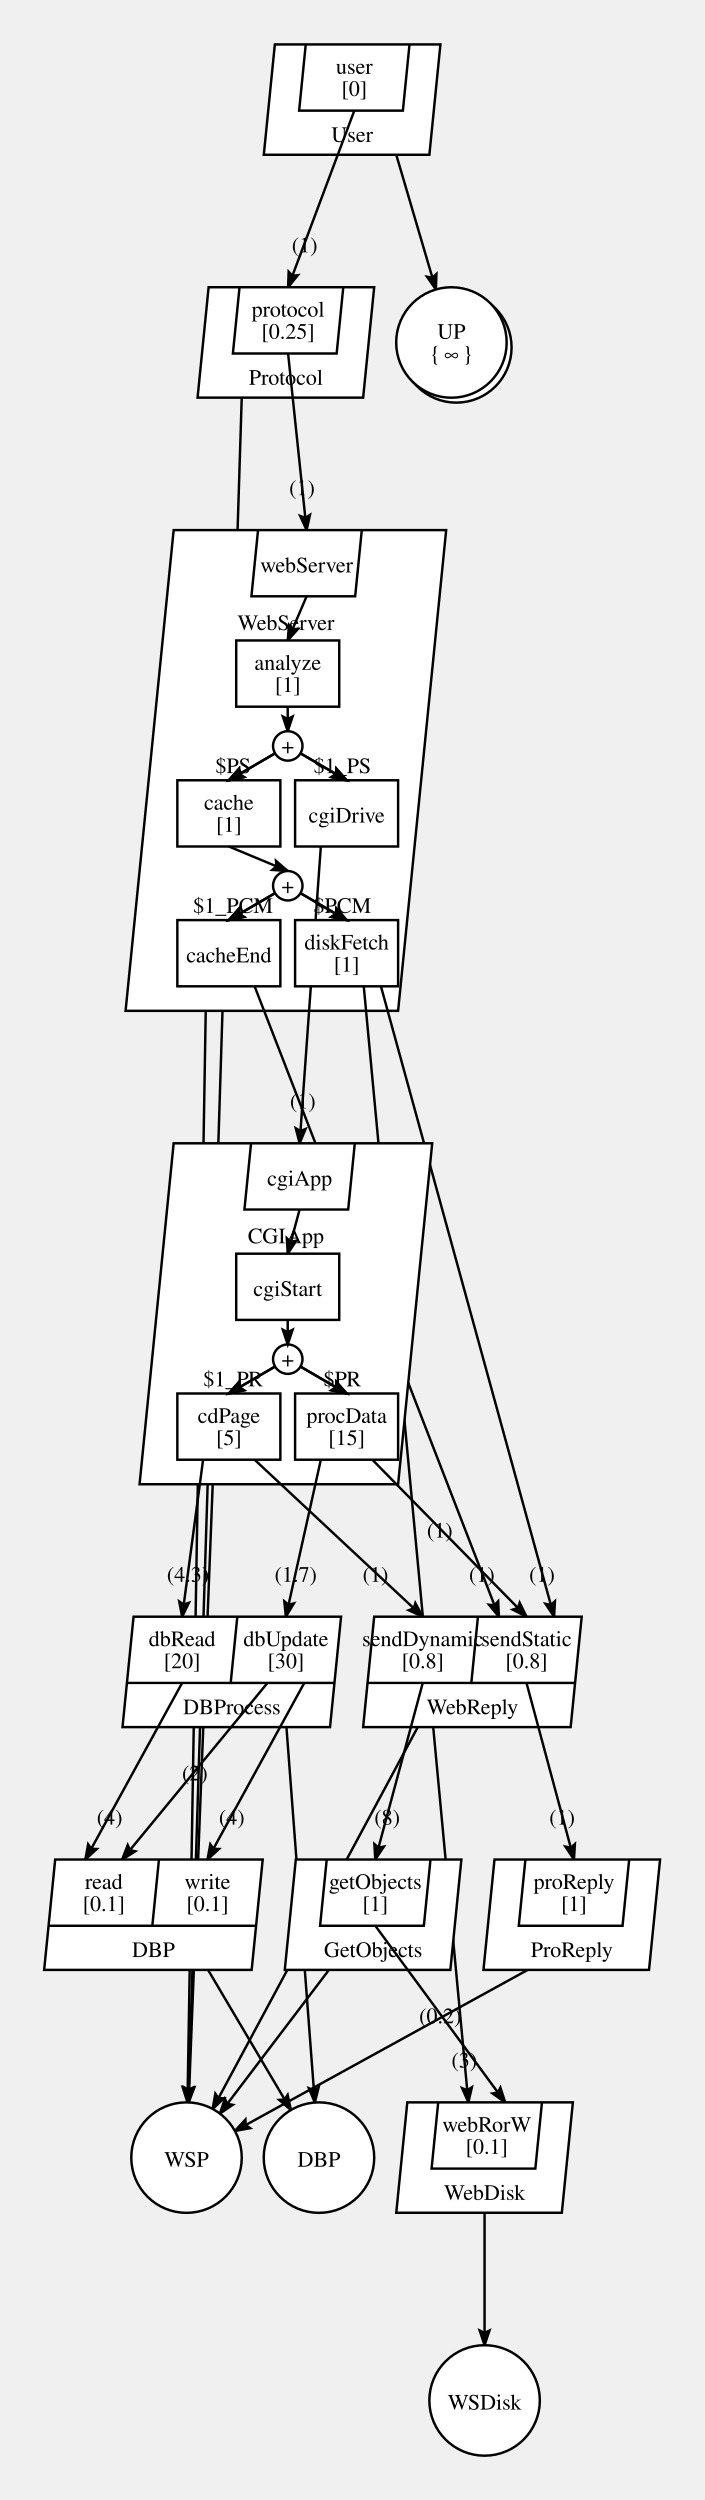
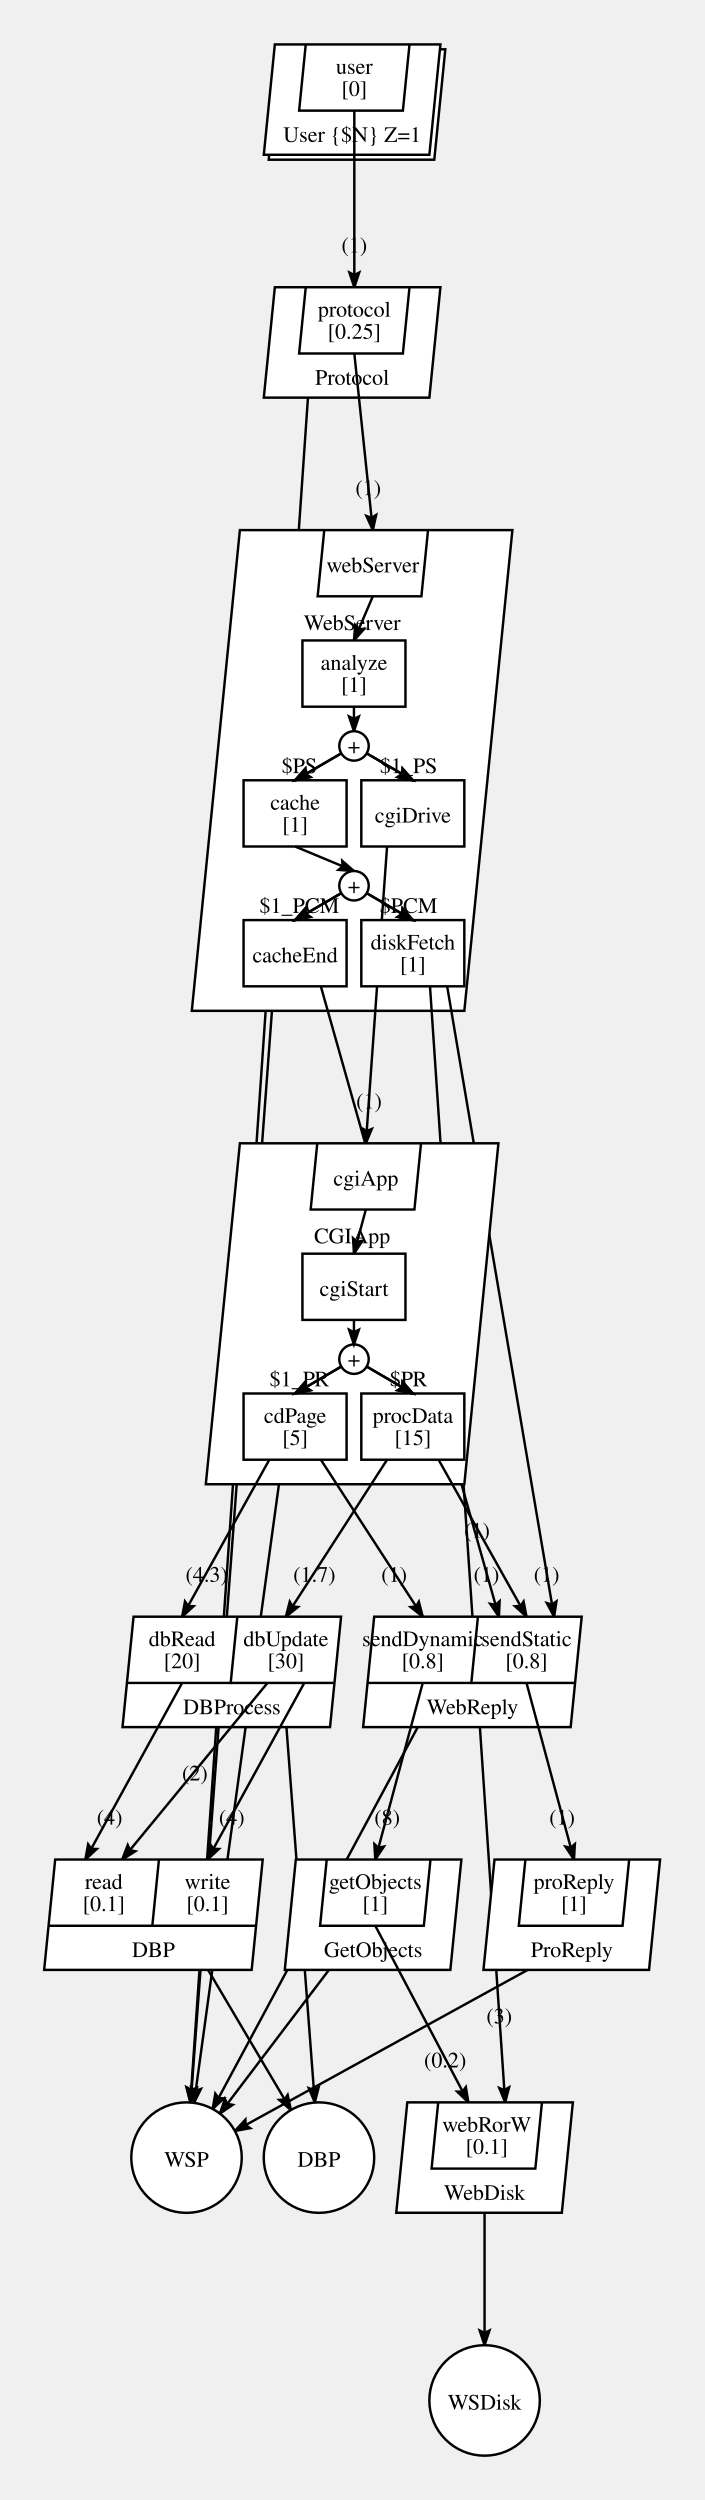
<svg xmlns="http://www.w3.org/2000/svg" width="3.987in" height="14.153in" viewBox="0 0 7178 25475">
+   <polygon fill="#ffffff" stroke="black" stroke-width="25" points="2851.25,500 4538.75,500 4426.25,1625 2738.75,1625 " />
  <polygon fill="#ffffff" stroke="black" stroke-width="25" points="2801.25,450 4488.75,450 4376.25,1575 2688.75,1575 " />
-   <text x="3589" y="1444" font-family="Times" font-style="Roman" font-size="225" fill="black" text-anchor="middle">User</text>
+   <text x="3589" y="1444" font-family="Times" font-style="Roman" font-size="225" fill="black" text-anchor="middle">User {$N} Z=1</text>
  <polyline stroke="black" stroke-width="25" fill="none" points="3116.25,450 3048.75,1125 4106.25,1125 4173.75,450 " />
  <text x="3611" y="975" font-family="Times" font-style="Roman" font-size="225" fill="black" text-anchor="middle">[0]</text>
  <text x="3611" y="750" font-family="Times" font-style="Roman" font-size="225" fill="black" text-anchor="middle">user</text>
-   <line x1="3611.25" y1="1125" x2="2936.25" y2="2925" stroke="black" stroke-width="25" />
-   <polygon fill="black" stroke="black" stroke-width="25" points="2936.25,2925 3035.73,2802.11 2980.14,2807.96 2942.1,2766.99 " />
-   <text x="3105" y="2569" font-family="Times" font-style="Roman" font-size="225" fill="black" text-anchor="middle">(1)</text>
-   <line x1="4038.75" y1="1575" x2="4442.53" y2="2947.86" stroke="black" stroke-width="25" />
-   <polygon fill="black" stroke="black" stroke-width="25" points="4442.53,2947.86 4448.17,2789.84 4407.26,2827.94 4352.24,2818.06 " />
-   <polygon fill="#ffffff" stroke="black" stroke-width="25" points="2126.25,2925 3813.75,2925 3701.25,4050 2013.75,4050 " />
-   <text x="2914" y="3919" font-family="Times" font-style="Roman" font-size="225" fill="black" text-anchor="middle">Protocol</text>
-   <polyline stroke="black" stroke-width="25" fill="none" points="2441.25,2925 2373.75,3600 3431.25,3600 3498.75,2925 " />
-   <text x="2936" y="3450" font-family="Times" font-style="Roman" font-size="225" fill="black" text-anchor="middle">[0.25]</text>
-   <text x="2936" y="3225" font-family="Times" font-style="Roman" font-size="225" fill="black" text-anchor="middle">protocol</text>
-   <line x1="2936.25" y1="3600" x2="3125" y2="5400" stroke="black" stroke-width="25" />
-   <polygon fill="black" stroke="black" stroke-width="25" points="3125,5400 3159.08,5245.6 3111.96,5275.68 3059.63,5256.03 " />
-   <text x="3078" y="5044" font-family="Times" font-style="Roman" font-size="225" fill="black" text-anchor="middle">(1)</text>
-   <line x1="2463.75" y1="4050" x2="1918.88" y2="21425.3" stroke="black" stroke-width="25" />
-   <polygon fill="black" stroke="black" stroke-width="25" points="1918.88,21425.3 1973.56,21276.9 1922.8,21300.3 1873.61,21273.8 " />
-   <circle cx="4651" cy="3538" r="563" fill="#ffffff" stroke="black" stroke-width="25" />
-   <circle cx="4601" cy="3488" r="563" fill="#ffffff" stroke="black" stroke-width="25" />
-   <text x="4601" y="3675" font-family="Times" font-style="Roman" font-size="225" fill="black" text-anchor="middle">{∞}</text>
-   <text x="4601" y="3450" font-family="Times" font-style="Roman" font-size="225" fill="black" text-anchor="middle">UP</text>
-   <polygon fill="#ffffff" stroke="black" stroke-width="25" points="1770,5400 4547.5,5400 4057.5,10300 1280,10300 " />
-   <text x="2914" y="6419" font-family="Times" font-style="Roman" font-size="225" fill="black" text-anchor="middle">WebServer</text>
-   <polyline stroke="black" stroke-width="25" fill="none" points="2630,5400 2562.5,6075 3620,6075 3687.5,5400 " />
-   <text x="3125" y="5831" font-family="Times" font-style="Roman" font-size="225" fill="black" text-anchor="middle">webServer</text>
-   <line x1="3125" y1="6075" x2="2932.5" y2="6525" stroke="black" stroke-width="25" />
-   <polygon fill="black" stroke="black" stroke-width="25" points="2932.5,6525 3037.47,6406.75 2981.66,6410.07 2945.52,6367.42 " />
-   <polygon fill="#ffffff" stroke="black" stroke-width="25" points="2407.5,7200 2407.5,6525 3457.5,6525 3457.5,7200 2407.5,7200 " />
-   <text x="2933" y="7050" font-family="Times" font-style="Roman" font-size="225" fill="black" text-anchor="middle">[1]</text>
-   <text x="2933" y="6825" font-family="Times" font-style="Roman" font-size="225" fill="black" text-anchor="middle">analyze</text>
-   <polygon fill="#ffffff" stroke="black" stroke-width="25" points="1807.5,8625 1807.5,7950 2857.5,7950 2857.5,8625 1807.5,8625 " />
-   <text x="2333" y="8475" font-family="Times" font-style="Roman" font-size="225" fill="black" text-anchor="middle">[1]</text>
-   <text x="2333" y="8250" font-family="Times" font-style="Roman" font-size="225" fill="black" text-anchor="middle">cache</text>
-   <polygon fill="#ffffff" stroke="black" stroke-width="25" points="1807.5,10050 1807.5,9375 2857.5,9375 2857.5,10050 1807.5,10050 " />
-   <line x1="2595" y1="10050" x2="5085" y2="16475" stroke="black" stroke-width="25" />
-   <polygon fill="black" stroke="black" stroke-width="25" points="5085,16475 5077.42,16317.1 5039.83,16358.4 4984.17,16353.2 " />
-   <text x="4911" y="16119" font-family="Times" font-style="Roman" font-size="225" fill="black" text-anchor="middle">(1)</text>
-   <text x="2333" y="9806" font-family="Times" font-style="Roman" font-size="225" fill="black" text-anchor="middle">cacheEnd</text>
-   <polygon fill="#ffffff" stroke="black" stroke-width="25" points="3007.5,8625 3007.5,7950 4057.5,7950 4057.5,8625 3007.5,8625 " />
-   <line x1="3270" y1="8625" x2="3053.75" y2="11650" stroke="black" stroke-width="25" />
-   <polygon fill="black" stroke="black" stroke-width="25" points="3053.75,11650 3114.32,11503.9 3062.66,11525.3 3014.57,11496.8 " />
-   <text x="3086" y="11294" font-family="Times" font-style="Roman" font-size="225" fill="black" text-anchor="middle">(1)</text>
-   <text x="3533" y="8381" font-family="Times" font-style="Roman" font-size="225" fill="black" text-anchor="middle">cgiDrive</text>
-   <polygon fill="#ffffff" stroke="black" stroke-width="25" points="3007.5,10050 3007.5,9375 4057.5,9375 4057.5,10050 3007.5,10050 " />
-   <line x1="3707.5" y1="10050" x2="4773.75" y2="21425" stroke="black" stroke-width="25" />
-   <polygon fill="black" stroke="black" stroke-width="25" points="4773.75,21425 4809.53,21271 4762.08,21300.5 4709.97,21280.3 " />
-   <text x="4732" y="21069" font-family="Times" font-style="Roman" font-size="225" fill="black" text-anchor="middle">(3)</text>
-   <line x1="3882.5" y1="10050" x2="5647.5" y2="16475" stroke="black" stroke-width="25" />
-   <polygon fill="black" stroke="black" stroke-width="25" points="5647.5,16475 5655.98,16317.1 5614.39,16354.5 5559.55,16343.6 " />
-   <text x="5524" y="16119" font-family="Times" font-style="Roman" font-size="225" fill="black" text-anchor="middle">(1)</text>
-   <text x="3533" y="9900" font-family="Times" font-style="Roman" font-size="225" fill="black" text-anchor="middle">[1]</text>
-   <text x="3533" y="9675" font-family="Times" font-style="Roman" font-size="225" fill="black" text-anchor="middle">diskFetch</text>
-   <line x1="2932.5" y1="7200" x2="2932.5" y2="7450" stroke="black" stroke-width="25" />
-   <polygon fill="black" stroke="black" stroke-width="25" points="2932.5,7450 2982.5,7300 2932.5,7325 2882.5,7300 " />
-   <line x1="2332.5" y1="8625" x2="2932.5" y2="8875" stroke="black" stroke-width="25" />
-   <polygon fill="black" stroke="black" stroke-width="25" points="2932.5,8875 2813.27,8771.15 2817.12,8826.92 2774.81,8863.46 " />
-   <circle cx="2933" cy="7600" r="150" fill="#ffffff" stroke="black" stroke-width="25" />
-   <text x="2933" y="7675" font-family="Times" font-style="Roman" font-size="225" fill="black" text-anchor="middle">+</text>
-   <line x1="2802.93" y1="7675.58" x2="2332.5" y2="7950" stroke="black" stroke-width="25" />
-   <polygon fill="black" stroke="black" stroke-width="25" points="2332.5,7950 2487.26,7917.61 2440.47,7887.02 2436.87,7831.23 " />
-   <line x1="3062.07" y1="7675.58" x2="3532.5" y2="7950" stroke="black" stroke-width="25" />
-   <polygon fill="black" stroke="black" stroke-width="25" points="3532.5,7950 3428.13,7831.23 3424.53,7887.02 3377.74,7917.61 " />
-   <line x1="2802.93" y1="7675.58" x2="2332.5" y2="7950" stroke="black" stroke-width="25" />
-   <polygon fill="black" stroke="black" stroke-width="25" points="2332.5,7950 2487.26,7917.61 2440.47,7887.02 2436.87,7831.23 " />
-   <line x1="3062.07" y1="7675.58" x2="3532.5" y2="7950" stroke="black" stroke-width="25" />
-   <polygon fill="black" stroke="black" stroke-width="25" points="3532.5,7950 3428.13,7831.23 3424.53,7887.02 3377.74,7917.61 " />
-   <text x="2376" y="7877" font-family="Times" font-style="Roman" font-size="225" fill="black" text-anchor="middle">$PS</text>
-   <text x="3489" y="7877" font-family="Times" font-style="Roman" font-size="225" fill="black" text-anchor="middle">$1_PS</text>
-   <circle cx="2933" cy="9025" r="150" fill="#ffffff" stroke="black" stroke-width="25" />
-   <text x="2933" y="9100" font-family="Times" font-style="Roman" font-size="225" fill="black" text-anchor="middle">+</text>
-   <line x1="2802.93" y1="9100.58" x2="2332.5" y2="9375" stroke="black" stroke-width="25" />
-   <polygon fill="black" stroke="black" stroke-width="25" points="2332.5,9375 2487.26,9342.61 2440.47,9312.02 2436.87,9256.23 " />
-   <line x1="3062.07" y1="9100.58" x2="3532.5" y2="9375" stroke="black" stroke-width="25" />
-   <polygon fill="black" stroke="black" stroke-width="25" points="3532.5,9375 3428.13,9256.23 3424.53,9312.02 3377.74,9342.61 " />
-   <line x1="2802.93" y1="9100.58" x2="2332.5" y2="9375" stroke="black" stroke-width="25" />
-   <polygon fill="black" stroke="black" stroke-width="25" points="2332.5,9375 2487.26,9342.61 2440.47,9312.02 2436.87,9256.23 " />
-   <line x1="3062.07" y1="9100.58" x2="3532.5" y2="9375" stroke="black" stroke-width="25" />
-   <polygon fill="black" stroke="black" stroke-width="25" points="3532.5,9375 3428.13,9256.23 3424.53,9312.02 3377.74,9342.61 " />
-   <text x="2376" y="9302" font-family="Times" font-style="Roman" font-size="225" fill="black" text-anchor="middle">$1_PCM</text>
-   <text x="3489" y="9302" font-family="Times" font-style="Roman" font-size="225" fill="black" text-anchor="middle">$PCM</text>
-   <line x1="2096.88" y1="10300" x2="1910.66" y2="21425.1" stroke="black" stroke-width="25" />
-   <polygon fill="black" stroke="black" stroke-width="25" points="1910.66,21425.1 1963.17,21275.9 1912.76,21300.1 1863.18,21274.3 " />
-   <polygon fill="#ffffff" stroke="black" stroke-width="25" points="1770,11650 4405,11650 4057.5,15125 1422.5,15125 " />
-   <text x="2914" y="12669" font-family="Times" font-style="Roman" font-size="225" fill="black" text-anchor="middle">CGIApp</text>
-   <polyline stroke="black" stroke-width="25" fill="none" points="2558.75,11650 2491.25,12325 3548.75,12325 3616.25,11650 " />
-   <text x="3054" y="12081" font-family="Times" font-style="Roman" font-size="225" fill="black" text-anchor="middle">cgiApp</text>
-   <line x1="3053.75" y1="12325" x2="2932.5" y2="12775" stroke="black" stroke-width="25" />
-   <polygon fill="black" stroke="black" stroke-width="25" points="2932.5,12775 3019.8,12643.2 2965.02,12654.3 2923.25,12617.2 " />
-   <polygon fill="#ffffff" stroke="black" stroke-width="25" points="1807.5,14875 1807.5,14200 2857.5,14200 2857.5,14875 1807.5,14875 " />
-   <line x1="2070" y1="14875" x2="1856.25" y2="16475" stroke="black" stroke-width="25" />
-   <polygon fill="black" stroke="black" stroke-width="25" points="1856.25,16475 1925.67,16332.9 1872.8,16351.1 1826.55,16319.7 " />
-   <text x="1916" y="16119" font-family="Times" font-style="Roman" font-size="225" fill="black" text-anchor="middle">(4.3)</text>
-   <line x1="2595" y1="14875" x2="4308.75" y2="16475" stroke="black" stroke-width="25" />
-   <polygon fill="black" stroke="black" stroke-width="25" points="4308.75,16475 4233.23,16336.1 4217.38,16389.7 4164.99,16409.2 " />
-   <text x="3827" y="16119" font-family="Times" font-style="Roman" font-size="225" fill="black" text-anchor="middle">(1)</text>
-   <text x="2333" y="14725" font-family="Times" font-style="Roman" font-size="225" fill="black" text-anchor="middle">[5]</text>
-   <text x="2333" y="14500" font-family="Times" font-style="Roman" font-size="225" fill="black" text-anchor="middle">cdPage</text>
-   <polygon fill="#ffffff" stroke="black" stroke-width="25" points="2407.5,13450 2407.5,12775 3457.5,12775 3457.5,13450 2407.5,13450 " />
-   <text x="2933" y="13206" font-family="Times" font-style="Roman" font-size="225" fill="black" text-anchor="middle">cgiStart</text>
-   <polygon fill="#ffffff" stroke="black" stroke-width="25" points="3007.5,14875 3007.5,14200 4057.5,14200 4057.5,14875 3007.5,14875 " />
-   <line x1="3270" y1="14875" x2="2913.75" y2="16475" stroke="black" stroke-width="25" />
-   <polygon fill="black" stroke="black" stroke-width="25" points="2913.75,16475 2995.15,16339.5 2940.92,16353 2897.55,16317.7 " />
-   <text x="3014" y="16119" font-family="Times" font-style="Roman" font-size="225" fill="black" text-anchor="middle">(1.7)</text>
-   <line x1="3795" y1="14875" x2="5366.25" y2="16475" stroke="black" stroke-width="25" />
-   <polygon fill="black" stroke="black" stroke-width="25" points="5366.25,16475 5296.82,16332.9 5278.67,16385.8 5225.48,16403 " />
-   <text x="4482" y="15669" font-family="Times" font-style="Roman" font-size="225" fill="black" text-anchor="middle">(1)</text>
-   <text x="3533" y="14725" font-family="Times" font-style="Roman" font-size="225" fill="black" text-anchor="middle">[15]</text>
-   <text x="3533" y="14500" font-family="Times" font-style="Roman" font-size="225" fill="black" text-anchor="middle">procData</text>
-   <circle cx="2933" cy="13850" r="150" fill="#ffffff" stroke="black" stroke-width="25" />
-   <text x="2933" y="13925" font-family="Times" font-style="Roman" font-size="225" fill="black" text-anchor="middle">+</text>
-   <line x1="2802.93" y1="13925.6" x2="2332.5" y2="14200" stroke="black" stroke-width="25" />
-   <polygon fill="black" stroke="black" stroke-width="25" points="2332.5,14200 2487.26,14167.6 2440.47,14137 2436.87,14081.2 " />
-   <line x1="3062.07" y1="13925.6" x2="3532.5" y2="14200" stroke="black" stroke-width="25" />
-   <polygon fill="black" stroke="black" stroke-width="25" points="3532.5,14200 3428.13,14081.2 3424.53,14137 3377.74,14167.6 " />
-   <line x1="2802.93" y1="13925.6" x2="2332.5" y2="14200" stroke="black" stroke-width="25" />
-   <polygon fill="black" stroke="black" stroke-width="25" points="2332.5,14200 2487.26,14167.6 2440.47,14137 2436.87,14081.2 " />
-   <line x1="3062.07" y1="13925.6" x2="3532.5" y2="14200" stroke="black" stroke-width="25" />
-   <polygon fill="black" stroke="black" stroke-width="25" points="3532.5,14200 3428.13,14081.2 3424.53,14137 3377.74,14167.6 " />
-   <text x="2376" y="14127" font-family="Times" font-style="Roman" font-size="225" fill="black" text-anchor="middle">$1_PR</text>
-   <text x="3489" y="14127" font-family="Times" font-style="Roman" font-size="225" fill="black" text-anchor="middle">$PR</text>
-   <line x1="2932.5" y1="13450" x2="2932.5" y2="13700" stroke="black" stroke-width="25" />
-   <polygon fill="black" stroke="black" stroke-width="25" points="2932.5,13700 2982.5,13550 2932.5,13575 2882.5,13550 " />
-   <line x1="2168.12" y1="15125" x2="1923.11" y2="21425.4" stroke="black" stroke-width="25" />
-   <polygon fill="black" stroke="black" stroke-width="25" points="1923.11,21425.4 1978.9,21277.5 1927.97,21300.5 1878.98,21273.6 " />
+   <line x1="3611.25" y1="1125" x2="3611.25" y2="2925" stroke="black" stroke-width="25" />
+   <polygon fill="black" stroke="black" stroke-width="25" points="3611.25,2925 3661.25,2775 3611.25,2800 3561.25,2775 " />
+   <text x="3611" y="2569" font-family="Times" font-style="Roman" font-size="225" fill="black" text-anchor="middle">(1)</text>
+   <polygon fill="#ffffff" stroke="black" stroke-width="25" points="2801.25,2925 4488.75,2925 4376.25,4050 2688.75,4050 " />
+   <text x="3589" y="3919" font-family="Times" font-style="Roman" font-size="225" fill="black" text-anchor="middle">Protocol</text>
+   <polyline stroke="black" stroke-width="25" fill="none" points="3116.25,2925 3048.75,3600 4106.25,3600 4173.75,2925 " />
+   <text x="3611" y="3450" font-family="Times" font-style="Roman" font-size="225" fill="black" text-anchor="middle">[0.25]</text>
+   <text x="3611" y="3225" font-family="Times" font-style="Roman" font-size="225" fill="black" text-anchor="middle">protocol</text>
+   <line x1="3611.25" y1="3600" x2="3800" y2="5400" stroke="black" stroke-width="25" />
+   <polygon fill="black" stroke="black" stroke-width="25" points="3800,5400 3834.08,5245.6 3786.96,5275.68 3734.63,5256.03 " />
+   <text x="3753" y="5044" font-family="Times" font-style="Roman" font-size="225" fill="black" text-anchor="middle">(1)</text>
+   <line x1="3138.75" y1="4050" x2="1939.96" y2="21426.3" stroke="black" stroke-width="25" />
+   <polygon fill="black" stroke="black" stroke-width="25" points="1939.96,21426.3 2000.17,21280.1 1948.57,21301.6 1900.41,21273.2 " />
+   <polygon fill="#ffffff" stroke="black" stroke-width="25" points="2445,5400 5222.5,5400 4732.5,10300 1955,10300 " />
+   <text x="3589" y="6419" font-family="Times" font-style="Roman" font-size="225" fill="black" text-anchor="middle">WebServer</text>
+   <polyline stroke="black" stroke-width="25" fill="none" points="3305,5400 3237.5,6075 4295,6075 4362.5,5400 " />
+   <text x="3800" y="5831" font-family="Times" font-style="Roman" font-size="225" fill="black" text-anchor="middle">webServer</text>
+   <line x1="3800" y1="6075" x2="3607.5" y2="6525" stroke="black" stroke-width="25" />
+   <polygon fill="black" stroke="black" stroke-width="25" points="3607.5,6525 3712.47,6406.75 3656.66,6410.07 3620.52,6367.42 " />
+   <polygon fill="#ffffff" stroke="black" stroke-width="25" points="3082.5,7200 3082.5,6525 4132.5,6525 4132.5,7200 3082.5,7200 " />
+   <text x="3608" y="7050" font-family="Times" font-style="Roman" font-size="225" fill="black" text-anchor="middle">[1]</text>
+   <text x="3608" y="6825" font-family="Times" font-style="Roman" font-size="225" fill="black" text-anchor="middle">analyze</text>
+   <polygon fill="#ffffff" stroke="black" stroke-width="25" points="2482.5,8625 2482.5,7950 3532.5,7950 3532.5,8625 2482.5,8625 " />
+   <text x="3008" y="8475" font-family="Times" font-style="Roman" font-size="225" fill="black" text-anchor="middle">[1]</text>
+   <text x="3008" y="8250" font-family="Times" font-style="Roman" font-size="225" fill="black" text-anchor="middle">cache</text>
+   <polygon fill="#ffffff" stroke="black" stroke-width="25" points="2482.5,10050 2482.5,9375 3532.5,9375 3532.5,10050 2482.5,10050 " />
+   <line x1="3270" y1="10050" x2="5085" y2="16475" stroke="black" stroke-width="25" />
+   <polygon fill="black" stroke="black" stroke-width="25" points="5085,16475 5092.34,16317.1 5051.02,16354.7 4996.11,16344.2 " />
+   <text x="4958" y="16119" font-family="Times" font-style="Roman" font-size="225" fill="black" text-anchor="middle">(1)</text>
+   <text x="3008" y="9806" font-family="Times" font-style="Roman" font-size="225" fill="black" text-anchor="middle">cacheEnd</text>
+   <polygon fill="#ffffff" stroke="black" stroke-width="25" points="3682.5,8625 3682.5,7950 4732.5,7950 4732.5,8625 3682.5,8625 " />
+   <line x1="3945" y1="8625" x2="3728.75" y2="11650" stroke="black" stroke-width="25" />
+   <polygon fill="black" stroke="black" stroke-width="25" points="3728.75,11650 3789.32,11503.9 3737.66,11525.3 3689.57,11496.8 " />
+   <text x="3761" y="11294" font-family="Times" font-style="Roman" font-size="225" fill="black" text-anchor="middle">(1)</text>
+   <text x="4208" y="8381" font-family="Times" font-style="Roman" font-size="225" fill="black" text-anchor="middle">cgiDrive</text>
+   <polygon fill="#ffffff" stroke="black" stroke-width="25" points="3682.5,10050 3682.5,9375 4732.5,9375 4732.5,10050 3682.5,10050 " />
+   <line x1="4382.5" y1="10050" x2="5148.75" y2="21425" stroke="black" stroke-width="25" />
+   <polygon fill="black" stroke="black" stroke-width="25" points="5148.75,21425 5188.56,21272 5140.35,21300.3 5088.78,21278.7 " />
+   <text x="5088" y="20619" font-family="Times" font-style="Roman" font-size="225" fill="black" text-anchor="middle">(3)</text>
+   <line x1="4557.5" y1="10050" x2="5647.5" y2="16475" stroke="black" stroke-width="25" />
+   <polygon fill="black" stroke="black" stroke-width="25" points="5647.5,16475 5671.71,16318.8 5626.59,16351.8 5573.12,16335.5 " />
+   <text x="5571" y="16119" font-family="Times" font-style="Roman" font-size="225" fill="black" text-anchor="middle">(1)</text>
+   <text x="4208" y="9900" font-family="Times" font-style="Roman" font-size="225" fill="black" text-anchor="middle">[1]</text>
+   <text x="4208" y="9675" font-family="Times" font-style="Roman" font-size="225" fill="black" text-anchor="middle">diskFetch</text>
+   <line x1="3607.5" y1="7200" x2="3607.5" y2="7450" stroke="black" stroke-width="25" />
+   <polygon fill="black" stroke="black" stroke-width="25" points="3607.5,7450 3657.5,7300 3607.5,7325 3557.5,7300 " />
+   <line x1="3007.5" y1="8625" x2="3607.5" y2="8875" stroke="black" stroke-width="25" />
+   <polygon fill="black" stroke="black" stroke-width="25" points="3607.5,8875 3488.27,8771.15 3492.12,8826.92 3449.81,8863.46 " />
+   <circle cx="3608" cy="7600" r="150" fill="#ffffff" stroke="black" stroke-width="25" />
+   <text x="3608" y="7675" font-family="Times" font-style="Roman" font-size="225" fill="black" text-anchor="middle">+</text>
+   <line x1="3477.93" y1="7675.58" x2="3007.5" y2="7950" stroke="black" stroke-width="25" />
+   <polygon fill="black" stroke="black" stroke-width="25" points="3007.5,7950 3162.26,7917.61 3115.47,7887.02 3111.87,7831.23 " />
+   <line x1="3737.07" y1="7675.58" x2="4207.5" y2="7950" stroke="black" stroke-width="25" />
+   <polygon fill="black" stroke="black" stroke-width="25" points="4207.5,7950 4103.13,7831.23 4099.53,7887.02 4052.74,7917.61 " />
+   <line x1="3477.93" y1="7675.58" x2="3007.5" y2="7950" stroke="black" stroke-width="25" />
+   <polygon fill="black" stroke="black" stroke-width="25" points="3007.5,7950 3162.26,7917.61 3115.47,7887.02 3111.87,7831.23 " />
+   <line x1="3737.07" y1="7675.58" x2="4207.5" y2="7950" stroke="black" stroke-width="25" />
+   <polygon fill="black" stroke="black" stroke-width="25" points="4207.5,7950 4103.13,7831.23 4099.53,7887.02 4052.74,7917.61 " />
+   <text x="3051" y="7877" font-family="Times" font-style="Roman" font-size="225" fill="black" text-anchor="middle">$PS</text>
+   <text x="4164" y="7877" font-family="Times" font-style="Roman" font-size="225" fill="black" text-anchor="middle">$1_PS</text>
+   <circle cx="3608" cy="9025" r="150" fill="#ffffff" stroke="black" stroke-width="25" />
+   <text x="3608" y="9100" font-family="Times" font-style="Roman" font-size="225" fill="black" text-anchor="middle">+</text>
+   <line x1="3477.93" y1="9100.58" x2="3007.5" y2="9375" stroke="black" stroke-width="25" />
+   <polygon fill="black" stroke="black" stroke-width="25" points="3007.5,9375 3162.26,9342.61 3115.47,9312.02 3111.87,9256.23 " />
+   <line x1="3737.07" y1="9100.58" x2="4207.5" y2="9375" stroke="black" stroke-width="25" />
+   <polygon fill="black" stroke="black" stroke-width="25" points="4207.5,9375 4103.13,9256.23 4099.53,9312.02 4052.74,9342.61 " />
+   <line x1="3477.93" y1="9100.58" x2="3007.5" y2="9375" stroke="black" stroke-width="25" />
+   <polygon fill="black" stroke="black" stroke-width="25" points="3007.5,9375 3162.26,9342.61 3115.47,9312.02 3111.87,9256.23 " />
+   <line x1="3737.07" y1="9100.58" x2="4207.5" y2="9375" stroke="black" stroke-width="25" />
+   <polygon fill="black" stroke="black" stroke-width="25" points="4207.5,9375 4103.13,9256.23 4099.53,9312.02 4052.74,9342.61 " />
+   <text x="3051" y="9302" font-family="Times" font-style="Roman" font-size="225" fill="black" text-anchor="middle">$1_PCM</text>
+   <text x="4164" y="9302" font-family="Times" font-style="Roman" font-size="225" fill="black" text-anchor="middle">$PCM</text>
+   <line x1="2771.88" y1="10300" x2="1943.04" y2="21426.6" stroke="black" stroke-width="25" />
+   <polygon fill="black" stroke="black" stroke-width="25" points="1943.04,21426.6 2004.04,21280.7 1952.32,21301.9 1904.32,21273.3 " />
+   <polygon fill="#ffffff" stroke="black" stroke-width="25" points="2445,11650 5080,11650 4732.5,15125 2097.5,15125 " />
+   <text x="3589" y="12669" font-family="Times" font-style="Roman" font-size="225" fill="black" text-anchor="middle">CGIApp</text>
+   <polyline stroke="black" stroke-width="25" fill="none" points="3233.75,11650 3166.25,12325 4223.75,12325 4291.25,11650 " />
+   <text x="3729" y="12081" font-family="Times" font-style="Roman" font-size="225" fill="black" text-anchor="middle">cgiApp</text>
+   <line x1="3728.75" y1="12325" x2="3607.5" y2="12775" stroke="black" stroke-width="25" />
+   <polygon fill="black" stroke="black" stroke-width="25" points="3607.5,12775 3694.8,12643.2 3640.02,12654.3 3598.25,12617.2 " />
+   <polygon fill="#ffffff" stroke="black" stroke-width="25" points="2482.5,14875 2482.5,14200 3532.5,14200 3532.5,14875 2482.5,14875 " />
+   <line x1="2745" y1="14875" x2="1856.25" y2="16475" stroke="black" stroke-width="25" />
+   <polygon fill="black" stroke="black" stroke-width="25" points="1856.25,16475 1972.8,16368.2 1916.95,16365.7 1885.38,16319.6 " />
+   <text x="2106" y="16119" font-family="Times" font-style="Roman" font-size="225" fill="black" text-anchor="middle">(4.3)</text>
+   <line x1="3270" y1="14875" x2="4308.75" y2="16475" stroke="black" stroke-width="25" />
+   <polygon fill="black" stroke="black" stroke-width="25" points="4308.75,16475 4269.01,16322 4240.68,16370.2 4185.13,16376.4 " />
+   <text x="4017" y="16119" font-family="Times" font-style="Roman" font-size="225" fill="black" text-anchor="middle">(1)</text>
+   <text x="3008" y="14725" font-family="Times" font-style="Roman" font-size="225" fill="black" text-anchor="middle">[5]</text>
+   <text x="3008" y="14500" font-family="Times" font-style="Roman" font-size="225" fill="black" text-anchor="middle">cdPage</text>
+   <polygon fill="#ffffff" stroke="black" stroke-width="25" points="3082.5,13450 3082.5,12775 4132.5,12775 4132.5,13450 3082.5,13450 " />
+   <text x="3608" y="13206" font-family="Times" font-style="Roman" font-size="225" fill="black" text-anchor="middle">cgiStart</text>
+   <polygon fill="#ffffff" stroke="black" stroke-width="25" points="3682.5,14875 3682.5,14200 4732.5,14200 4732.5,14875 3682.5,14875 " />
+   <line x1="3945" y1="14875" x2="2913.75" y2="16475" stroke="black" stroke-width="25" />
+   <polygon fill="black" stroke="black" stroke-width="25" points="2913.75,16475 3037.04,16376 2981.47,16369.9 2952.99,16321.8 " />
+   <text x="3204" y="16119" font-family="Times" font-style="Roman" font-size="225" fill="black" text-anchor="middle">(1.7)</text>
+   <line x1="4470" y1="14875" x2="5366.25" y2="16475" stroke="black" stroke-width="25" />
+   <polygon fill="black" stroke="black" stroke-width="25" points="5366.25,16475 5336.57,16319.7 5305.16,16365.9 5249.32,16368.6 " />
+   <text x="4862" y="15669" font-family="Times" font-style="Roman" font-size="225" fill="black" text-anchor="middle">(1)</text>
+   <text x="4208" y="14725" font-family="Times" font-style="Roman" font-size="225" fill="black" text-anchor="middle">[15]</text>
+   <text x="4208" y="14500" font-family="Times" font-style="Roman" font-size="225" fill="black" text-anchor="middle">procData</text>
+   <circle cx="3608" cy="13850" r="150" fill="#ffffff" stroke="black" stroke-width="25" />
+   <text x="3608" y="13925" font-family="Times" font-style="Roman" font-size="225" fill="black" text-anchor="middle">+</text>
+   <line x1="3477.93" y1="13925.6" x2="3007.5" y2="14200" stroke="black" stroke-width="25" />
+   <polygon fill="black" stroke="black" stroke-width="25" points="3007.5,14200 3162.26,14167.6 3115.47,14137 3111.87,14081.2 " />
+   <line x1="3737.07" y1="13925.6" x2="4207.5" y2="14200" stroke="black" stroke-width="25" />
+   <polygon fill="black" stroke="black" stroke-width="25" points="4207.5,14200 4103.13,14081.2 4099.53,14137 4052.74,14167.6 " />
+   <line x1="3477.93" y1="13925.6" x2="3007.5" y2="14200" stroke="black" stroke-width="25" />
+   <polygon fill="black" stroke="black" stroke-width="25" points="3007.5,14200 3162.26,14167.6 3115.47,14137 3111.87,14081.2 " />
+   <line x1="3737.07" y1="13925.6" x2="4207.5" y2="14200" stroke="black" stroke-width="25" />
+   <polygon fill="black" stroke="black" stroke-width="25" points="4207.5,14200 4103.13,14081.2 4099.53,14137 4052.74,14167.6 " />
+   <text x="3051" y="14127" font-family="Times" font-style="Roman" font-size="225" fill="black" text-anchor="middle">$1_PR</text>
+   <text x="4164" y="14127" font-family="Times" font-style="Roman" font-size="225" fill="black" text-anchor="middle">$PR</text>
+   <line x1="3607.5" y1="13450" x2="3607.5" y2="13700" stroke="black" stroke-width="25" />
+   <polygon fill="black" stroke="black" stroke-width="25" points="3607.5,13700 3657.5,13550 3607.5,13575 3557.5,13550 " />
+   <line x1="2843.12" y1="15125" x2="1977.74" y2="21430.2" stroke="black" stroke-width="25" />
+   <polygon fill="black" stroke="black" stroke-width="25" points="1977.74,21430.2 2047.67,21288.4 1994.73,21306.4 1948.6,21274.8 " />
  <polygon fill="#ffffff" stroke="black" stroke-width="25" points="1361.25,16475 3476.25,16475 3363.75,17600 1248.75,17600 " />
  <text x="2363" y="17469" font-family="Times" font-style="Roman" font-size="225" fill="black" text-anchor="middle">DBProcess</text>
  <polyline stroke="black" stroke-width="25" fill="none" points="1293.75,17150 2351.25,17150 2418.75,16475 " />
  <text x="1856" y="17000" font-family="Times" font-style="Roman" font-size="225" fill="black" text-anchor="middle">[20]</text>
  <text x="1856" y="16775" font-family="Times" font-style="Roman" font-size="225" fill="black" text-anchor="middle">dbRead</text>
  <line x1="1856.25" y1="17150" x2="870" y2="18950" stroke="black" stroke-width="25" />
  <polygon fill="black" stroke="black" stroke-width="25" points="870,18950 985.927,18842.5 930.064,18840.4 898.228,18794.4 " />
  <text x="1117" y="18594" font-family="Times" font-style="Roman" font-size="225" fill="black" text-anchor="middle">(4)</text>
  <line x1="2351.25" y1="17150" x2="3408.75" y2="17150" stroke="black" stroke-width="25" />
  <text x="2914" y="17000" font-family="Times" font-style="Roman" font-size="225" fill="black" text-anchor="middle">[30]</text>
  <text x="2914" y="16775" font-family="Times" font-style="Roman" font-size="225" fill="black" text-anchor="middle">dbUpdate</text>
  <line x1="2726.25" y1="17150" x2="1245" y2="18950" stroke="black" stroke-width="25" />
  <polygon fill="black" stroke="black" stroke-width="25" points="1245,18950 1378.92,18865.9 1324.43,18853.5 1301.71,18802.4 " />
  <text x="1986" y="18144" font-family="Times" font-style="Roman" font-size="225" fill="black" text-anchor="middle">(2)</text>
  <line x1="3101.25" y1="17150" x2="2115" y2="18950" stroke="black" stroke-width="25" />
  <polygon fill="black" stroke="black" stroke-width="25" points="2115,18950 2230.93,18842.5 2175.06,18840.4 2143.23,18794.4 " />
  <text x="2362" y="18594" font-family="Times" font-style="Roman" font-size="225" fill="black" text-anchor="middle">(4)</text>
  <line x1="2919.38" y1="17600" x2="3208.82" y2="21426.6" stroke="black" stroke-width="25" />
  <polygon fill="black" stroke="black" stroke-width="25" points="3208.82,21426.6 3247.37,21273.3 3199.39,21302 3147.65,21280.8 " />
  <polygon fill="#ffffff" stroke="black" stroke-width="25" points="3813.75,16475 5928.75,16475 5816.25,17600 3701.25,17600 " />
  <text x="4815" y="17469" font-family="Times" font-style="Roman" font-size="225" fill="black" text-anchor="middle">WebReply</text>
  <polyline stroke="black" stroke-width="25" fill="none" points="3746.25,17150 4803.75,17150 4871.25,16475 " />
  <text x="4309" y="17000" font-family="Times" font-style="Roman" font-size="225" fill="black" text-anchor="middle">[0.8]</text>
  <text x="4309" y="16775" font-family="Times" font-style="Roman" font-size="225" fill="black" text-anchor="middle">sendDynamic</text>
  <line x1="4308.75" y1="17150" x2="3825" y2="18950" stroke="black" stroke-width="25" />
  <polygon fill="black" stroke="black" stroke-width="25" points="3825,18950 3912.22,18818.1 3857.44,18829.3 3815.64,18792.2 " />
  <text x="3946" y="18594" font-family="Times" font-style="Roman" font-size="225" fill="black" text-anchor="middle">(8)</text>
  <line x1="4803.75" y1="17150" x2="5861.25" y2="17150" stroke="black" stroke-width="25" />
  <text x="5366" y="17000" font-family="Times" font-style="Roman" font-size="225" fill="black" text-anchor="middle">[0.8]</text>
  <text x="5366" y="16775" font-family="Times" font-style="Roman" font-size="225" fill="black" text-anchor="middle">sendStatic</text>
  <line x1="5366.25" y1="17150" x2="5850" y2="18950" stroke="black" stroke-width="25" />
  <polygon fill="black" stroke="black" stroke-width="25" points="5850,18950 5859.36,18792.2 5817.56,18829.3 5762.78,18818.1 " />
  <text x="5729" y="18594" font-family="Times" font-style="Roman" font-size="225" fill="black" text-anchor="middle">(1)</text>
  <line x1="4258.12" y1="17600" x2="2167.44" y2="21492" stroke="black" stroke-width="25" />
  <polygon fill="black" stroke="black" stroke-width="25" points="2167.44,21492 2282.47,21383.5 2226.59,21381.9 2194.38,21336.2 " />
  <polygon fill="#ffffff" stroke="black" stroke-width="25" points="562.5,18950 2677.5,18950 2565,20075 450,20075 " />
  <text x="1564" y="19944" font-family="Times" font-style="Roman" font-size="225" fill="black" text-anchor="middle">DBP</text>
  <polyline stroke="black" stroke-width="25" fill="none" points="495,19625 1552.5,19625 1620,18950 " />
  <text x="1058" y="19475" font-family="Times" font-style="Roman" font-size="225" fill="black" text-anchor="middle">[0.1]</text>
  <text x="1058" y="19250" font-family="Times" font-style="Roman" font-size="225" fill="black" text-anchor="middle">read</text>
  <line x1="1552.5" y1="19625" x2="2610" y2="19625" stroke="black" stroke-width="25" />
  <text x="2115" y="19475" font-family="Times" font-style="Roman" font-size="225" fill="black" text-anchor="middle">[0.1]</text>
  <text x="2115" y="19250" font-family="Times" font-style="Roman" font-size="225" fill="black" text-anchor="middle">write</text>
  <line x1="2120.62" y1="20075" x2="2964.99" y2="21503.3" stroke="black" stroke-width="25" />
  <polygon fill="black" stroke="black" stroke-width="25" points="2964.99,21503.3 2931.7,21348.7 2901.38,21395.7 2845.62,21399.6 " />
  <polygon fill="#ffffff" stroke="black" stroke-width="25" points="3015,18950 4702.5,18950 4590,20075 2902.5,20075 " />
  <text x="3803" y="19944" font-family="Times" font-style="Roman" font-size="225" fill="black" text-anchor="middle">GetObjects</text>
  <polyline stroke="black" stroke-width="25" fill="none" points="3330,18950 3262.5,19625 4320,19625 4387.5,18950 " />
  <text x="3825" y="19475" font-family="Times" font-style="Roman" font-size="225" fill="black" text-anchor="middle">[1]</text>
  <text x="3825" y="19250" font-family="Times" font-style="Roman" font-size="225" fill="black" text-anchor="middle">getObjects</text>
-   <line x1="3825" y1="19625" x2="5148.75" y2="21425" stroke="black" stroke-width="25" />
-   <polygon fill="black" stroke="black" stroke-width="25" points="5148.75,21425 5100.16,21274.5 5074.69,21324.3 5019.6,21333.8 " />
-   <text x="4487" y="20619" font-family="Times" font-style="Roman" font-size="225" fill="black" text-anchor="middle">(0.2)</text>
+   <line x1="3825" y1="19625" x2="4773.75" y2="21425" stroke="black" stroke-width="25" />
+   <polygon fill="black" stroke="black" stroke-width="25" points="4773.75,21425 4748.04,21269 4715.47,21314.4 4659.58,21315.6 " />
+   <text x="4537" y="21069" font-family="Times" font-style="Roman" font-size="225" fill="black" text-anchor="middle">(0.2)</text>
  <line x1="3352.5" y1="20075" x2="2241.28" y2="21539.4" stroke="black" stroke-width="25" />
  <polygon fill="black" stroke="black" stroke-width="25" points="2241.28,21539.4 2371.78,21450.1 2316.84,21439.8 2292.12,21389.7 " />
  <polygon fill="#ffffff" stroke="black" stroke-width="25" points="5040,18950 6727.5,18950 6615,20075 4927.5,20075 " />
  <text x="5828" y="19944" font-family="Times" font-style="Roman" font-size="225" fill="black" text-anchor="middle">ProReply</text>
  <polyline stroke="black" stroke-width="25" fill="none" points="5355,18950 5287.5,19625 6345,19625 6412.5,18950 " />
  <text x="5850" y="19475" font-family="Times" font-style="Roman" font-size="225" fill="black" text-anchor="middle">[1]</text>
  <text x="5850" y="19250" font-family="Times" font-style="Roman" font-size="225" fill="black" text-anchor="middle">proReply</text>
  <line x1="5377.5" y1="20075" x2="2394.09" y2="21716.4" stroke="black" stroke-width="25" />
  <polygon fill="black" stroke="black" stroke-width="25" points="2394.09,21716.4 2549.61,21687.9 2503.61,21656.1 2501.41,21600.2 " />
  <circle cx="1901" cy="21988" r="563" fill="#ffffff" stroke="black" stroke-width="25" />
  <text x="1901" y="22081" font-family="Times" font-style="Roman" font-size="225" fill="black" text-anchor="middle">WSP</text>
  <circle cx="3251" cy="21988" r="563" fill="#ffffff" stroke="black" stroke-width="25" />
  <text x="3251" y="22081" font-family="Times" font-style="Roman" font-size="225" fill="black" text-anchor="middle">DBP</text>
  <polygon fill="#ffffff" stroke="black" stroke-width="25" points="4151.25,21425 5838.75,21425 5726.25,22550 4038.75,22550 " />
  <text x="4939" y="22419" font-family="Times" font-style="Roman" font-size="225" fill="black" text-anchor="middle">WebDisk</text>
  <polyline stroke="black" stroke-width="25" fill="none" points="4466.25,21425 4398.75,22100 5456.25,22100 5523.75,21425 " />
  <text x="4961" y="21950" font-family="Times" font-style="Roman" font-size="225" fill="black" text-anchor="middle">[0.1]</text>
  <text x="4961" y="21725" font-family="Times" font-style="Roman" font-size="225" fill="black" text-anchor="middle">webRorW</text>
  <line x1="4938.75" y1="22550" x2="4938.75" y2="23900" stroke="black" stroke-width="25" />
  <polygon fill="black" stroke="black" stroke-width="25" points="4938.75,23900 4988.75,23750 4938.75,23775 4888.75,23750 " />
  <circle cx="4939" cy="24463" r="563" fill="#ffffff" stroke="black" stroke-width="25" />
  <text x="4939" y="24556" font-family="Times" font-style="Roman" font-size="225" fill="black" text-anchor="middle">WSDisk</text>
</svg>
